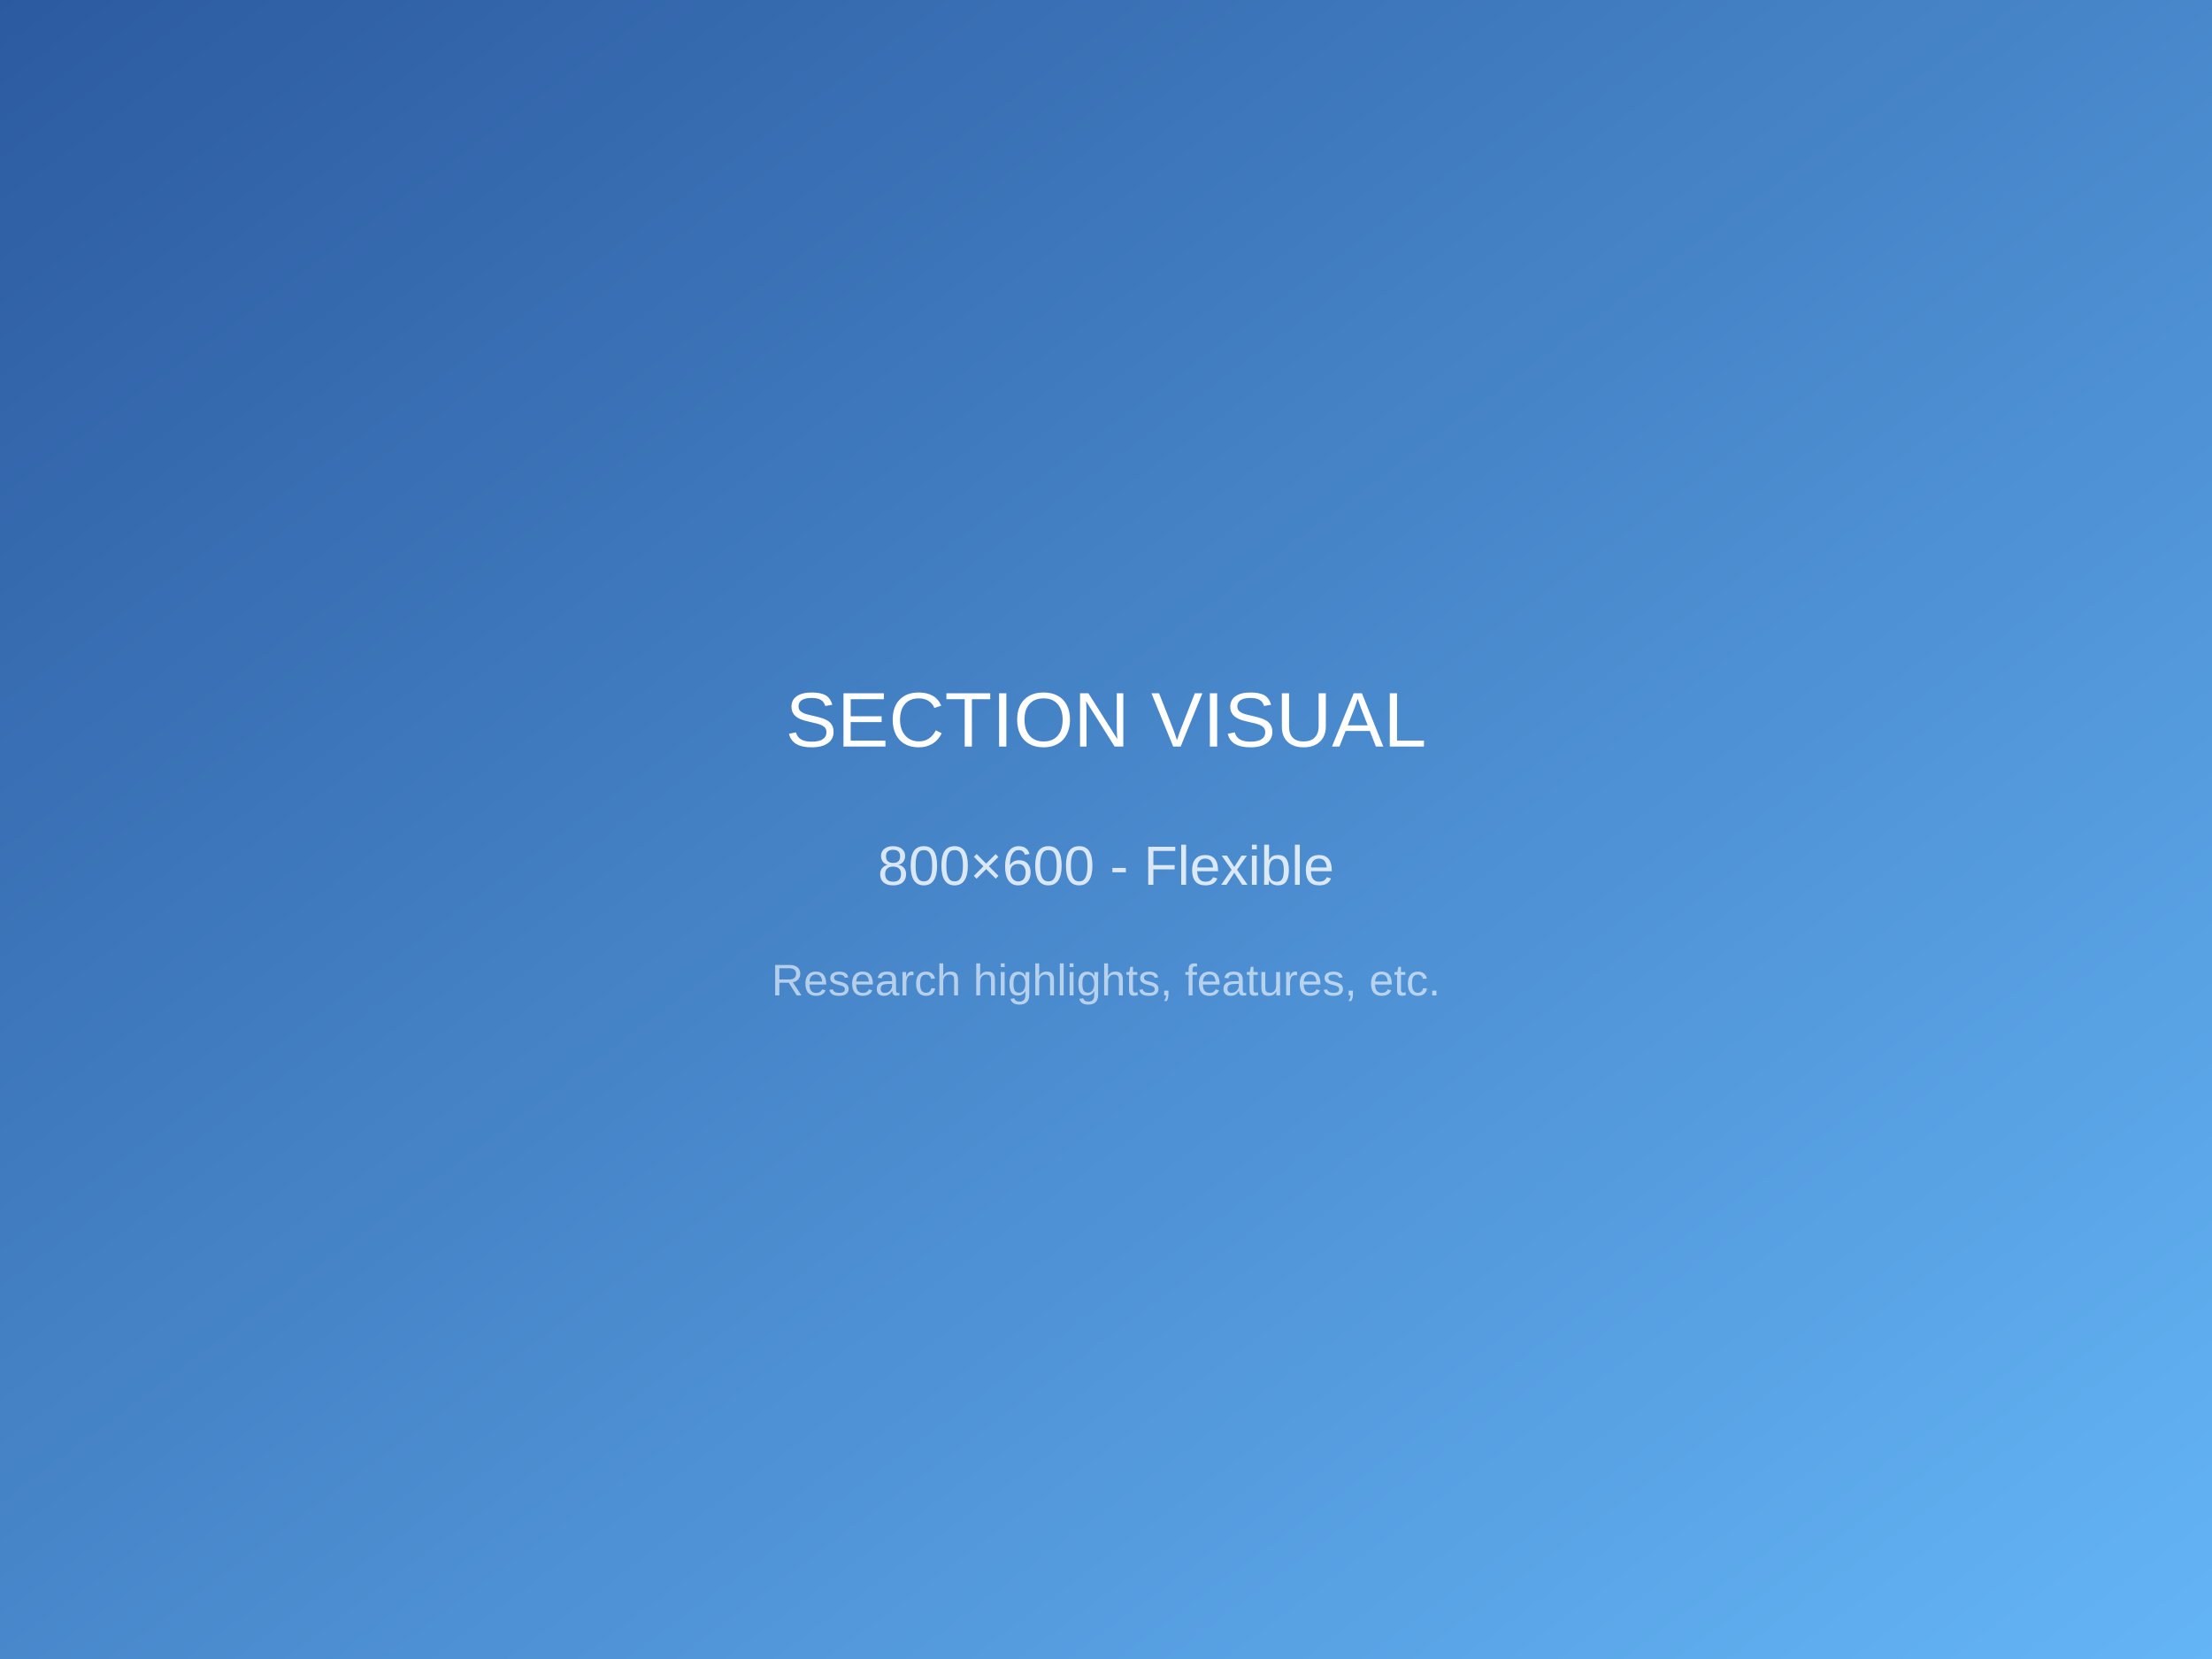
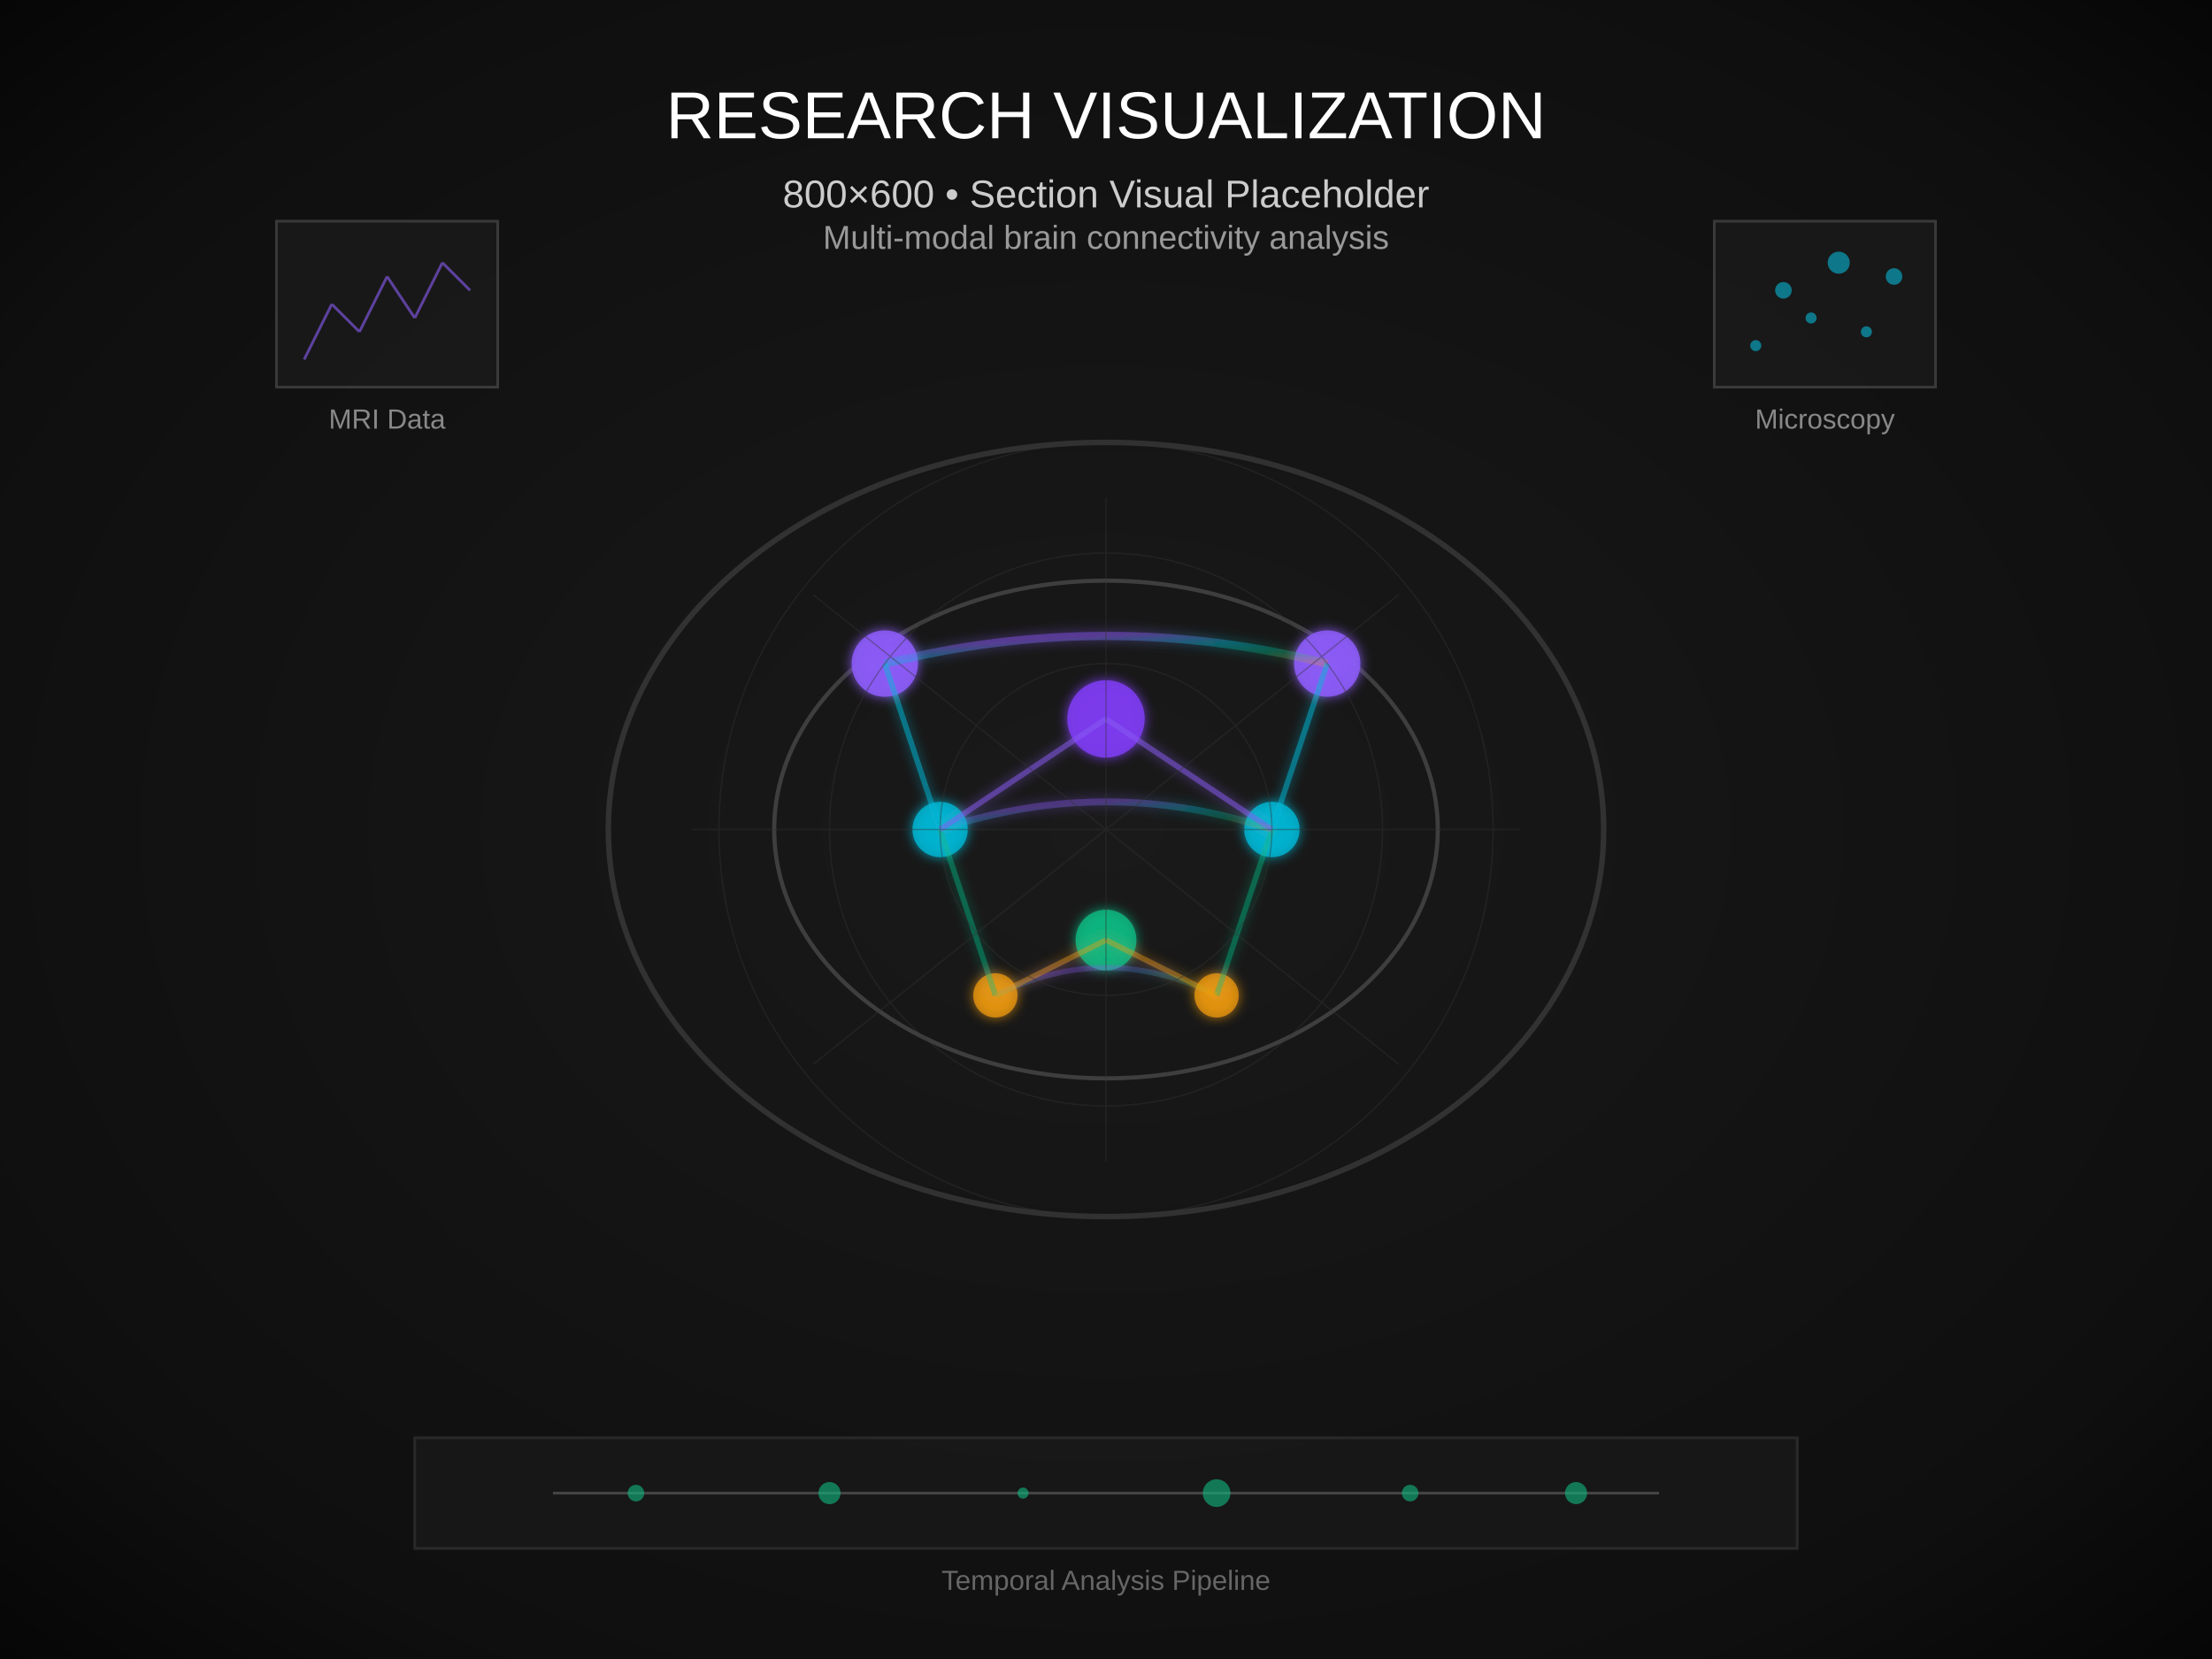
<svg xmlns="http://www.w3.org/2000/svg" width="800" height="600" viewBox="0 0 800 600">
  <defs>
-     <linearGradient id="sectiongradient" x1="0%" y1="0%" x2="100%" y2="100%">
-       <stop offset="0%" style="stop-color:#2c5aa0;stop-opacity:1" />
-       <stop offset="100%" style="stop-color:#64b5f6;stop-opacity:1" />
+     <radialGradient id="researchBg" cx="50%" cy="50%" r="80%">
+       <stop offset="0%" style="stop-color:#1a1a1a;stop-opacity:1" />
+       <stop offset="70%" style="stop-color:#0f0f0f;stop-opacity:1" />
+       <stop offset="100%" style="stop-color:#000000;stop-opacity:1" />
+     </radialGradient>
+     <filter id="dataGlow">
+       <feGaussianBlur stdDeviation="2" result="coloredBlur" />
+       <feMerge>
+         <feMergeNode in="coloredBlur" />
+         <feMergeNode in="SourceGraphic" />
+       </feMerge>
+     </filter>
+     <linearGradient id="connectivityGrad" x1="0%" y1="0%" x2="100%" y2="100%">
+       <stop offset="0%" style="stop-color:#7C3AED;stop-opacity:0.8" />
+       <stop offset="25%" style="stop-color:#8B5CF6;stop-opacity:0.7" />
+       <stop offset="50%" style="stop-color:#06B6D4;stop-opacity:0.6" />
+       <stop offset="75%" style="stop-color:#10B981;stop-opacity:0.5" />
+       <stop offset="100%" style="stop-color:#F59E0B;stop-opacity:0.4" />
    </linearGradient>
  </defs>
-   <rect width="800" height="600" fill="url(#sectiongradient)" />
-   <text x="400" y="270" font-family="Arial, sans-serif" font-size="28" fill="white" text-anchor="middle">SECTION VISUAL</text>
-   <text x="400" y="320" font-family="Arial, sans-serif" font-size="20" fill="rgba(255,255,255,0.8)" text-anchor="middle">800×600 - Flexible</text>
-   <text x="400" y="360" font-family="Arial, sans-serif" font-size="16" fill="rgba(255,255,255,0.6)" text-anchor="middle">Research highlights, features, etc.</text>
+   <rect width="800" height="600" fill="url(#researchBg)" />
+   <g transform="translate(400, 300)">
+     <ellipse cx="0" cy="0" rx="180" ry="140" fill="none" stroke="#444444" stroke-width="2" opacity="0.6" />
+     <ellipse cx="0" cy="0" rx="120" ry="90" fill="none" stroke="#666666" stroke-width="1.5" opacity="0.5" />
+     <g filter="url(#dataGlow)">
+       <circle cx="-80" cy="-60" r="12" fill="#8B5CF6" opacity="0.9" />
+       <circle cx="80" cy="-60" r="12" fill="#8B5CF6" opacity="0.9" />
+       <circle cx="-60" cy="0" r="10" fill="#06B6D4" opacity="0.8" />
+       <circle cx="60" cy="0" r="10" fill="#06B6D4" opacity="0.8" />
+       <circle cx="0" cy="-40" r="14" fill="#7C3AED" opacity="0.9" />
+       <circle cx="0" cy="40" r="11" fill="#10B981" opacity="0.8" />
+       <circle cx="-40" cy="60" r="8" fill="#F59E0B" opacity="0.7" />
+       <circle cx="40" cy="60" r="8" fill="#F59E0B" opacity="0.7" />
+       <path d="M-80,-60 Q0,-80 80,-60" fill="none" stroke="url(#connectivityGrad)" stroke-width="3" opacity="0.6" />
+       <path d="M-60,0 Q0,-20 60,0" fill="none" stroke="url(#connectivityGrad)" stroke-width="2.5" opacity="0.5" />
+       <path d="M-40,60 Q0,40 40,60" fill="none" stroke="url(#connectivityGrad)" stroke-width="2" opacity="0.4" />
+       <path d="M-80,-60 Q-70,-30 -60,0" fill="none" stroke="#06B6D4" stroke-width="2" opacity="0.5" />
+       <path d="M80,-60 Q70,-30 60,0" fill="none" stroke="#06B6D4" stroke-width="2" opacity="0.5" />
+       <path d="M-60,0 Q-50,30 -40,60" fill="none" stroke="#10B981" stroke-width="2" opacity="0.4" />
+       <path d="M60,0 Q50,30 40,60" fill="none" stroke="#10B981" stroke-width="2" opacity="0.4" />
+       <path d="M0,-40 Q-30,-20 -60,0" fill="none" stroke="#8B5CF6" stroke-width="2" opacity="0.5" />
+       <path d="M0,-40 Q30,-20 60,0" fill="none" stroke="#8B5CF6" stroke-width="2" opacity="0.5" />
+       <path d="M0,40 Q-20,50 -40,60" fill="none" stroke="#F59E0B" stroke-width="2" opacity="0.4" />
+       <path d="M0,40 Q20,50 40,60" fill="none" stroke="#F59E0B" stroke-width="2" opacity="0.4" />
+     </g>
+     <g stroke="#333333" stroke-width="0.5" opacity="0.4">
+       <circle cx="0" cy="0" r="60" fill="none" />
+       <circle cx="0" cy="0" r="100" fill="none" />
+       <circle cx="0" cy="0" r="140" fill="none" />
+       <line x1="-150" y1="0" x2="150" y2="0" />
+       <line x1="0" y1="-120" x2="0" y2="120" />
+       <line x1="-106" y1="-85" x2="106" y2="85" />
+       <line x1="106" y1="-85" x2="-106" y2="85" />
+     </g>
+   </g>
+   <g transform="translate(100, 80)">
+     <rect x="0" y="0" width="80" height="60" fill="#1a1a1a" stroke="#444444" stroke-width="1" opacity="0.8" />
+     <g stroke="#8B5CF6" stroke-width="1" opacity="0.6">
+       <line x1="10" y1="50" x2="20" y2="30" />
+       <line x1="20" y1="30" x2="30" y2="40" />
+       <line x1="30" y1="40" x2="40" y2="20" />
+       <line x1="40" y1="20" x2="50" y2="35" />
+       <line x1="50" y1="35" x2="60" y2="15" />
+       <line x1="60" y1="15" x2="70" y2="25" />
+     </g>
+     <text x="40" y="75" font-family="Arial, sans-serif" font-size="10" fill="#888888" text-anchor="middle">MRI Data</text>
+   </g>
+   <g transform="translate(620, 80)">
+     <rect x="0" y="0" width="80" height="60" fill="#1a1a1a" stroke="#444444" stroke-width="1" opacity="0.8" />
+     <g fill="#06B6D4" opacity="0.6">
+       <circle cx="15" cy="45" r="2" />
+       <circle cx="25" cy="25" r="3" />
+       <circle cx="35" cy="35" r="2" />
+       <circle cx="45" cy="15" r="4" />
+       <circle cx="55" cy="40" r="2" />
+       <circle cx="65" cy="20" r="3" />
+     </g>
+     <text x="40" y="75" font-family="Arial, sans-serif" font-size="10" fill="#888888" text-anchor="middle">Microscopy</text>
+   </g>
+   <g transform="translate(150, 520)">
+     <rect x="0" y="0" width="500" height="40" fill="#1a1a1a" stroke="#333333" stroke-width="1" opacity="0.7" />
+     <line x1="50" y1="20" x2="450" y2="20" stroke="#444444" stroke-width="1" />
+     <g fill="#10B981" opacity="0.6">
+       <circle cx="80" cy="20" r="3" />
+       <circle cx="150" cy="20" r="4" />
+       <circle cx="220" cy="20" r="2" />
+       <circle cx="290" cy="20" r="5" />
+       <circle cx="360" cy="20" r="3" />
+       <circle cx="420" cy="20" r="4" />
+     </g>
+     <text x="250" y="55" font-family="Arial, sans-serif" font-size="10" fill="#666666" text-anchor="middle">Temporal Analysis Pipeline</text>
+   </g>
+   <g transform="translate(400, 50)">
+     <text x="0" y="0" font-family="Arial, sans-serif" font-size="24" fill="white" text-anchor="middle" font-weight="300">RESEARCH VISUALIZATION</text>
+     <text x="0" y="25" font-family="Arial, sans-serif" font-size="14" fill="#CCCCCC" text-anchor="middle">800×600 • Section Visual Placeholder</text>
+     <text x="0" y="40" font-family="Arial, sans-serif" font-size="12" fill="#999999" text-anchor="middle">Multi-modal brain connectivity analysis</text>
+   </g>
</svg>
